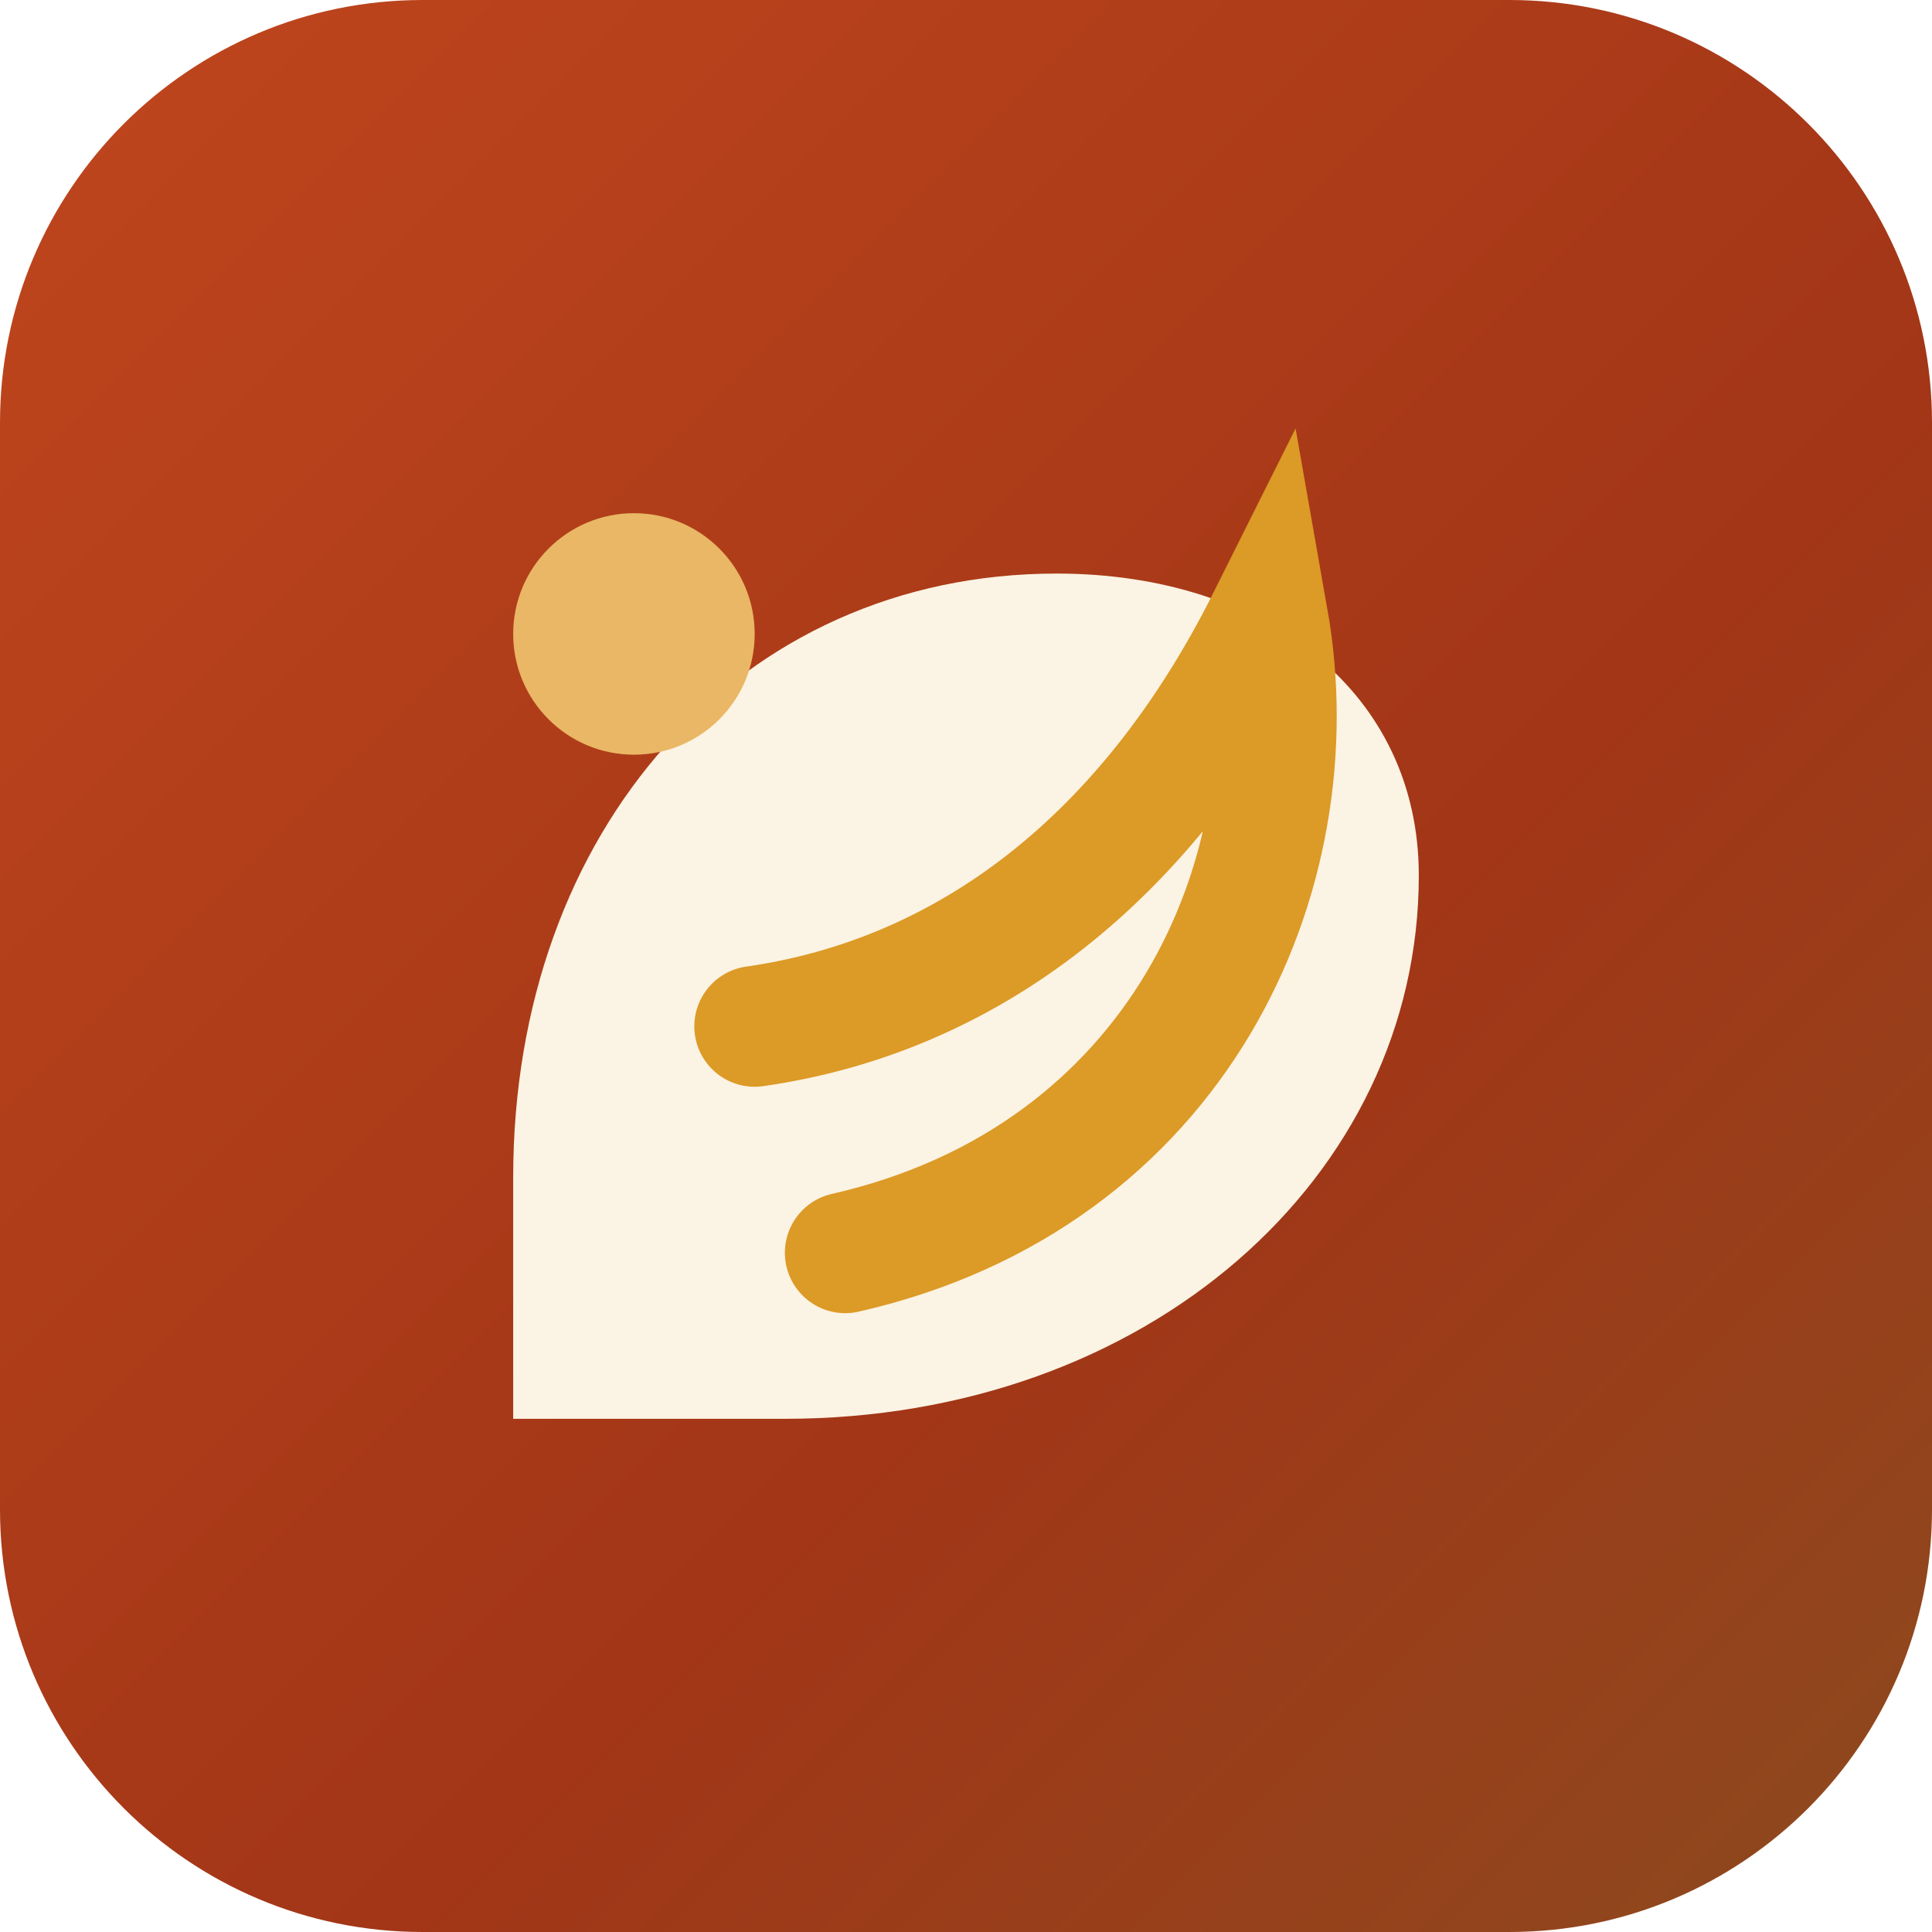
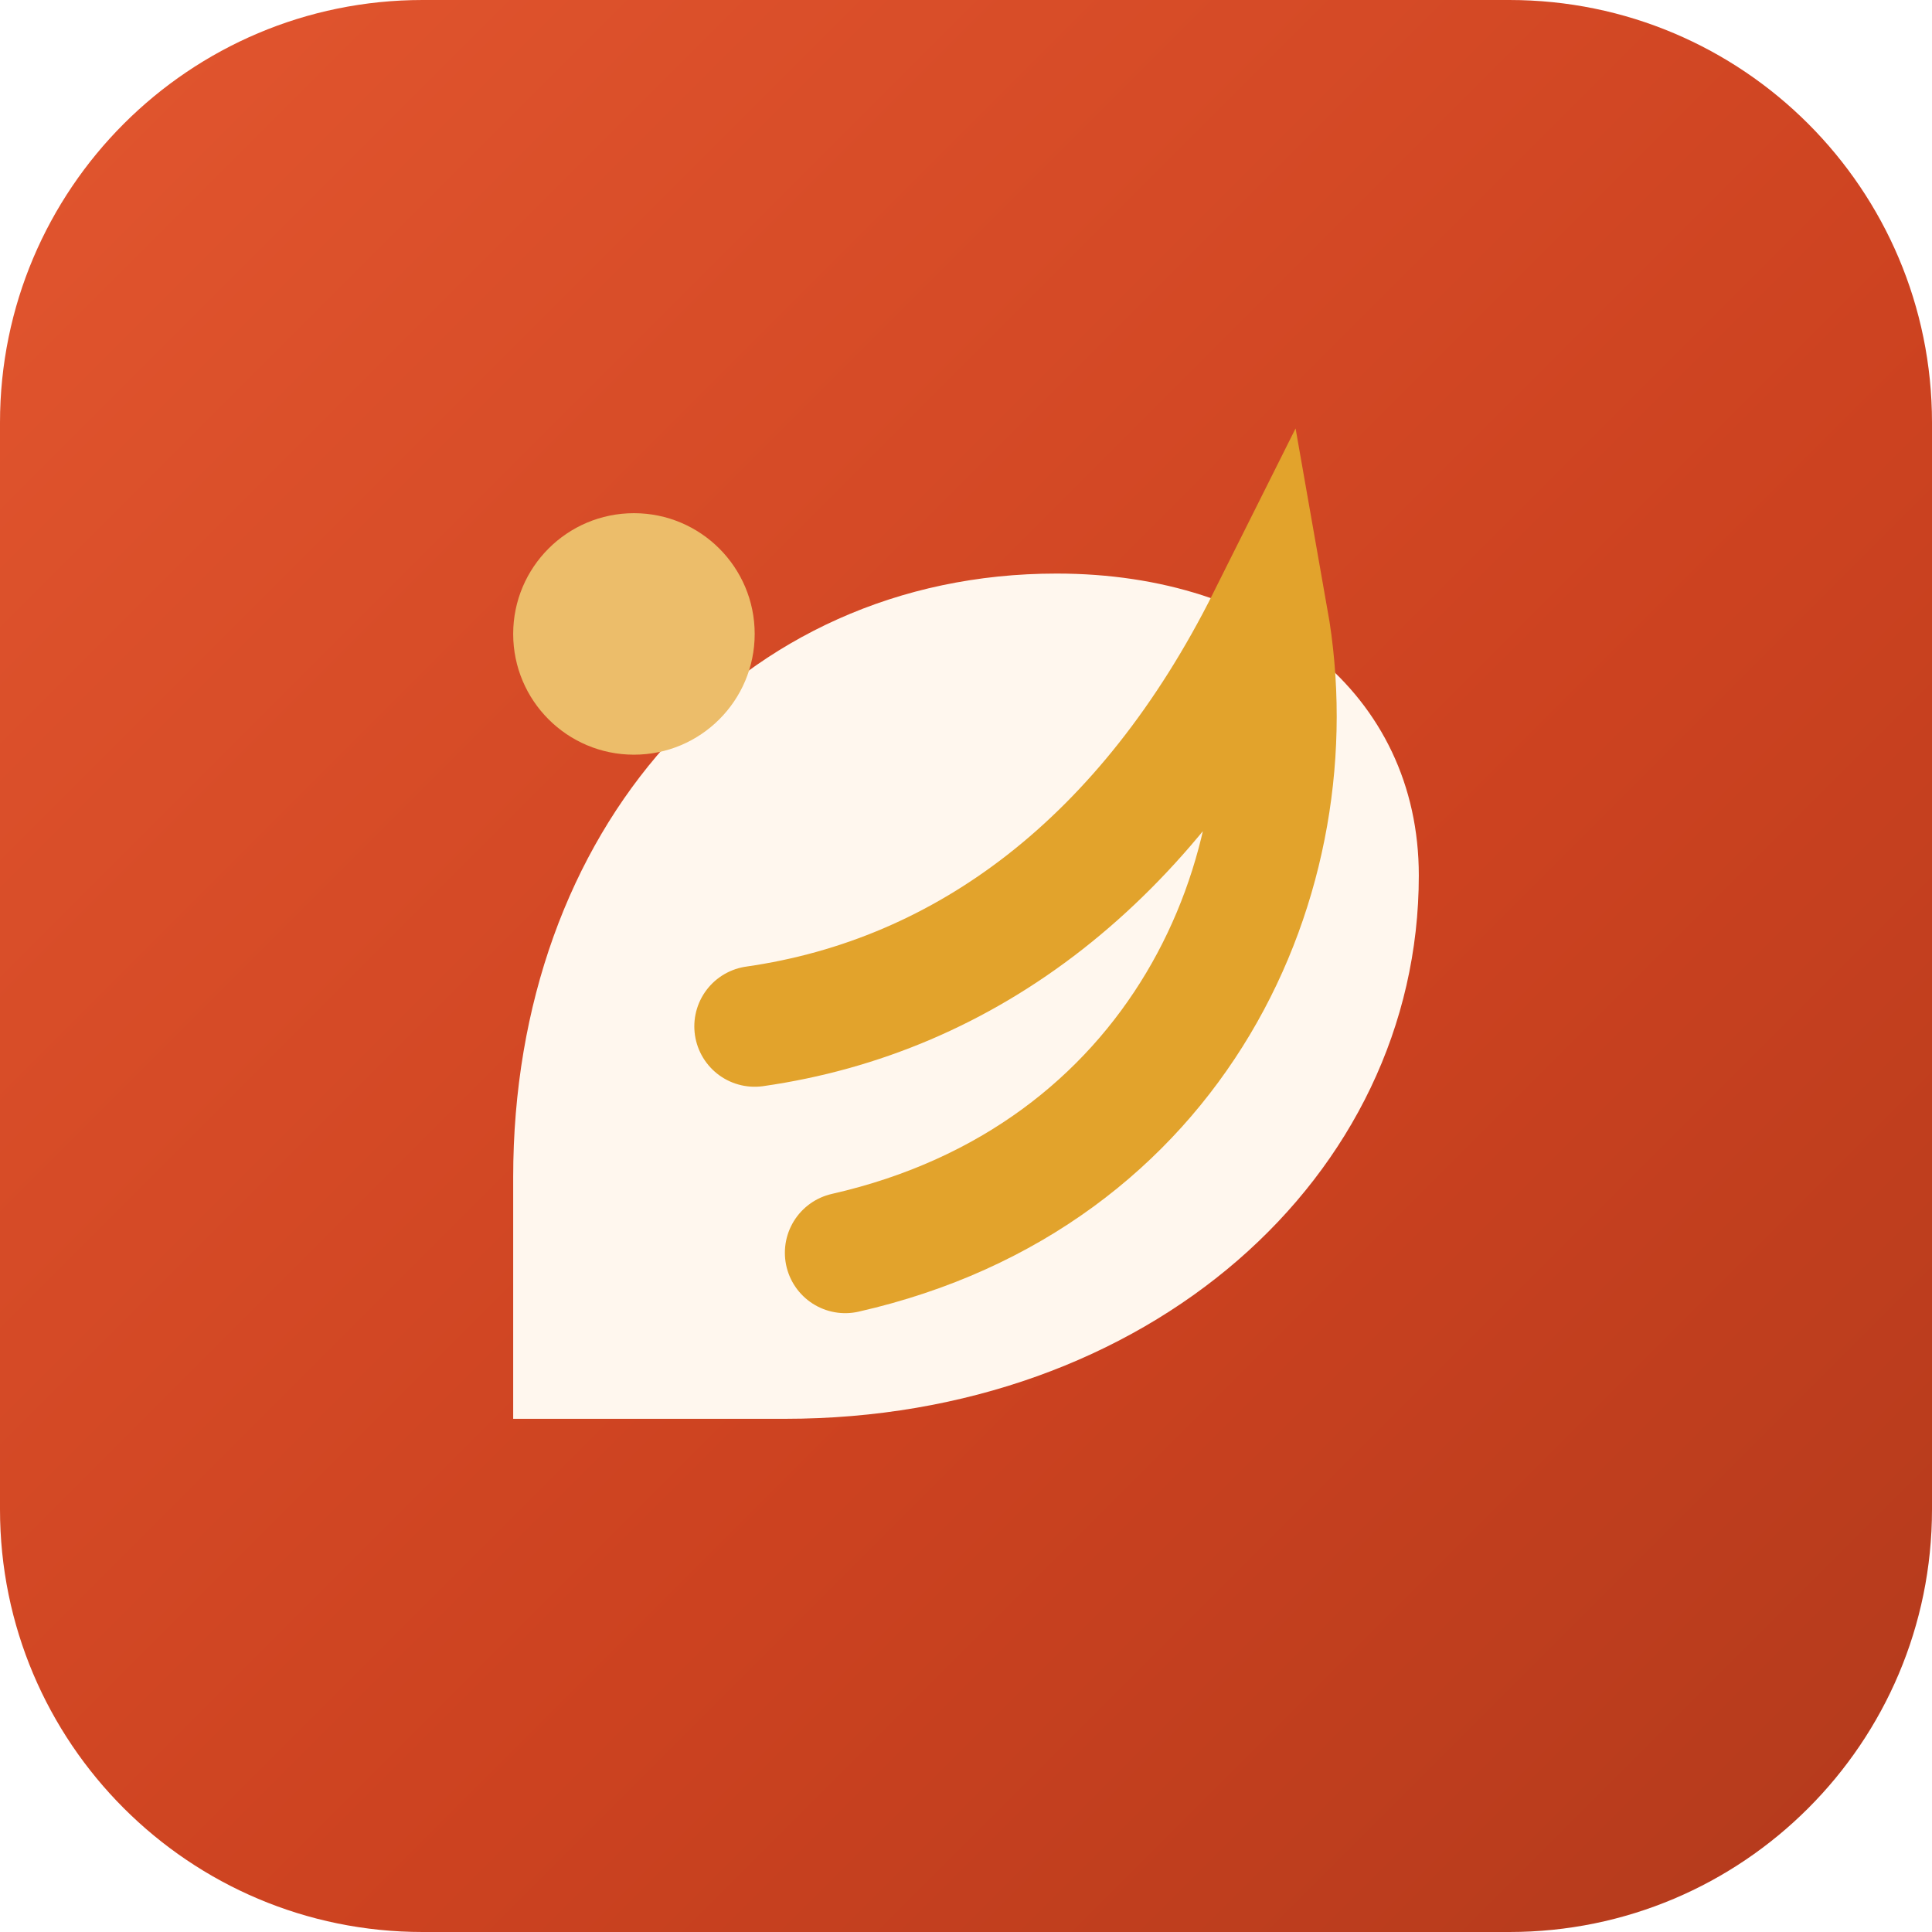
<svg xmlns="http://www.w3.org/2000/svg" viewBox="0 0 128 128">
  <defs>
    <linearGradient id="bg" x1="0" y1="0" x2="1" y2="1">
-       <stop offset="0" stop-color="#c0461d" />
-       <stop offset="0.6" stop-color="#a23617" />
-       <stop offset="1" stop-color="#8c4a1e" />
+       <stop offset="0" stop-color="#e2562f" />
+       <stop offset="0.6" stop-color="#cc4220" />
+       <stop offset="1" stop-color="#b23a1c" />
    </linearGradient>
  </defs>
  <rect width="128" height="128" rx="28" fill="url(#bg)" />
-   <path d="M34 78c0-23 15-40 36-40 14 0 24 8 24 20 0 20-18 36-42 36H34V78Z" fill="#fbf3e3" />
-   <path d="M50 68c14-2 26-11 34-27 3 17-6 37-28 42" fill="none" stroke="#dc9a26" stroke-width="8" stroke-linecap="round" />
-   <circle cx="42" cy="42" r="8" fill="#e9b765" />
+   <path d="M34 78c0-23 15-40 36-40 14 0 24 8 24 20 0 20-18 36-42 36H34V78Z" fill="#fff7ee" />
+   <path d="M50 68c14-2 26-11 34-27 3 17-6 37-28 42" fill="none" stroke="#e2a32c" stroke-width="8" stroke-linecap="round" />
+   <circle cx="42" cy="42" r="8" fill="#ecbd6a" />
</svg>
